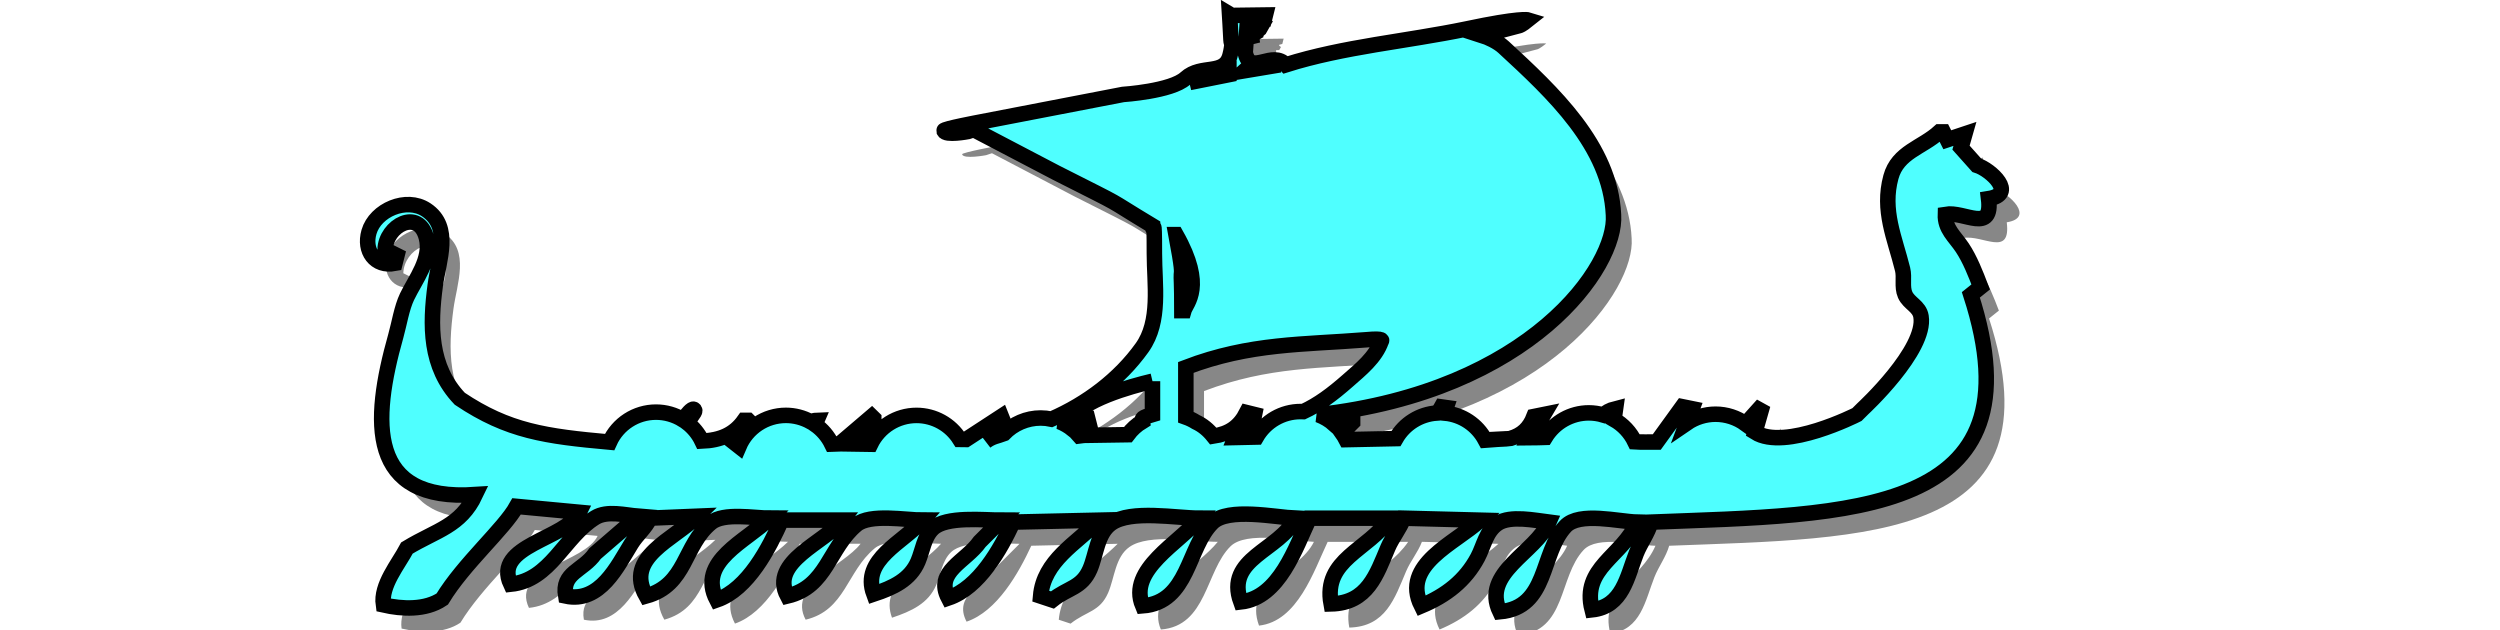
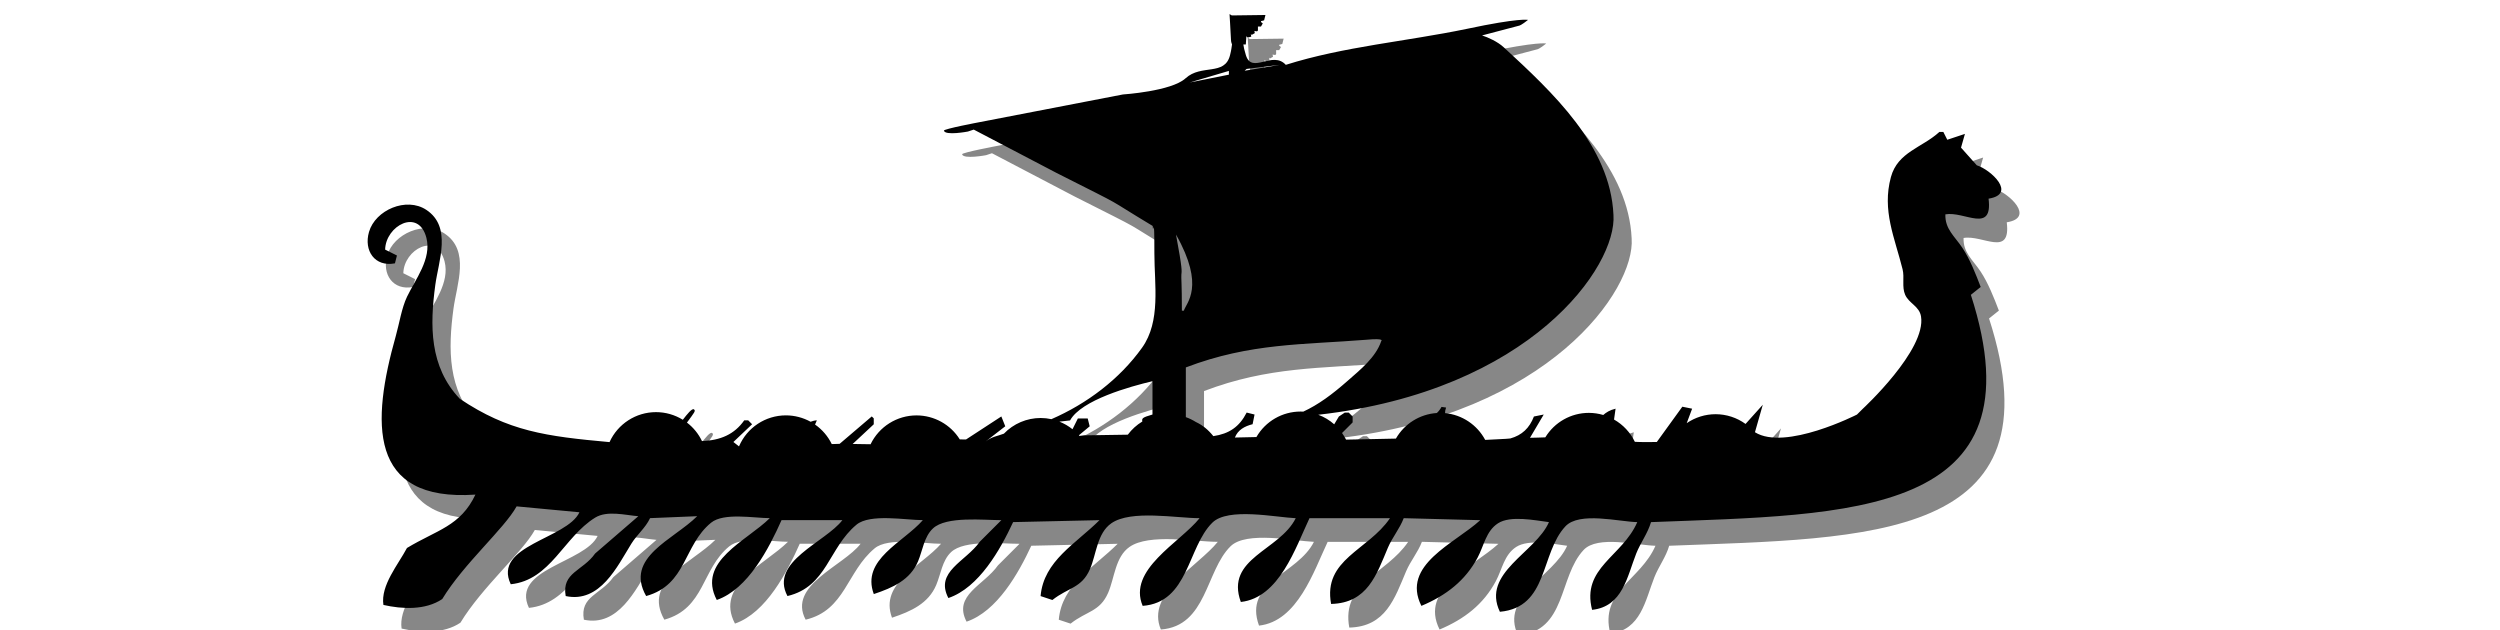
<svg xmlns="http://www.w3.org/2000/svg" id="svg2" version="1.1" width="124.391" height="31.298">
  <defs id="defs6">
    </defs>
  <path d="m 62.082,1.877 c 0,0 0.053,0.844 0.072,1.279 0.006,0.134 0.04,0.187 0.052,0.231 -0.024,0.157 -0.032,0.271 -0.099,0.535 -0.265,1.05 -1.429,0.431 -2.213,1.15 -0.707,0.648 -3.116,0.804 -3.116,0.804 L 49.65,7.253 c 0,0 -1.802,0.338 -1.779,0.424 0.069,0.26 1.194,0.044 1.194,0.044 l 0.291,-0.097 4.101,2.147 c 3.789,1.915 2.188,1.076 4.803,2.648 0.026,0.581 0.084,-0.863 0.084,1.375 0,1.537 0.328,3.368 -0.615,4.686 -1.122,1.568 -2.746,2.785 -4.509,3.552 -0.176,-0.038 -0.355,-0.058 -0.535,-0.058 -0.69,2.63e-4 -1.351,0.282 -1.829,0.78 -0.322,0.124 -0.579,0.136 -0.909,0.388 l 0.977,-0.756 -0.195,-0.489 -1.757,1.146 -0.31,-0.004 c -0.464,-0.743 -1.278,-1.194 -2.153,-1.194 -0.974,1.13e-4 -1.862,0.558 -2.286,1.435 l -0.891,-0.014 1.049,-0.979 v -0.294 l -0.099,-0.097 -1.598,1.363 -0.392,0.014 c -0.19,-0.39 -0.476,-0.725 -0.832,-0.973 l 0.09,-0.209 c -0.116,0.004 -0.217,0.034 -0.312,0.07 -0.376,-0.208 -0.799,-0.317 -1.228,-0.318 -1.017,5.46e-4 -1.935,0.608 -2.334,1.544 l -0.279,-0.219 0.931,-0.883 -0.195,-0.195 h -0.197 c -0.496,0.705 -1.186,0.995 -2.103,1.033 -0.173,-0.362 -0.429,-0.677 -0.748,-0.921 0.369,-0.503 0.45,-0.586 0.348,-0.657 -0.096,-0.067 -0.338,0.241 -0.553,0.517 -0.401,-0.248 -0.863,-0.38 -1.335,-0.38 -0.996,1.95e-4 -1.901,0.584 -2.312,1.492 -3.169,-0.288 -5.035,-0.536 -7.451,-2.157 -1.52,-1.598 -1.488,-3.661 -1.218,-5.663 0.162,-1.207 0.838,-2.886 -0.448,-3.737 -0.992,-0.657 -2.535,0.006 -2.851,1.1 -0.269,0.93 0.288,1.755 1.291,1.562 l 0.099,-0.39 -0.587,-0.294 c 0.026,-1.188 1.667,-2.084 2.053,-0.585 0.269,1.047 -0.552,2.069 -0.963,2.929 -0.268,0.56 -0.388,1.345 -0.559,1.952 -1.206,4.273 -1.412,8.262 3.961,7.895 -0.745,1.575 -1.916,1.755 -3.406,2.656 -0.435,0.825 -1.318,1.858 -1.172,2.833 0.925,0.211 2.089,0.272 2.927,-0.292 1.071,-1.766 3.082,-3.493 3.701,-4.612 l 3.126,0.294 c -0.623,1.333 -4.333,1.642 -3.418,3.581 1.986,-0.204 2.633,-2.346 4.198,-3.313 0.6,-0.371 1.493,-0.124 2.149,-0.072 l -2.149,1.856 c -0.613,0.873 -1.672,0.939 -1.464,2.117 1.713,0.367 2.574,-1.49 3.267,-2.606 0.281,-0.453 0.705,-0.787 0.931,-1.271 l 2.344,-0.097 c -1.167,1.166 -3.632,2.049 -2.539,3.973 2.026,-0.563 1.843,-2.516 3.231,-3.649 0.631,-0.515 2.141,-0.227 2.921,-0.227 -1.15,1.141 -3.645,2.149 -2.638,4.071 1.559,-0.541 2.606,-2.586 3.223,-3.973 h 3.028 c -0.842,1.105 -3.647,2.065 -2.734,3.778 1.974,-0.469 2.035,-2.386 3.434,-3.55 0.675,-0.562 2.457,-0.227 3.303,-0.227 -0.977,1.118 -3.081,1.955 -2.441,3.679 0.961,-0.319 1.814,-0.712 2.201,-1.628 0.229,-0.54 0.296,-1.22 0.742,-1.638 0.663,-0.622 2.528,-0.412 3.404,-0.412 l -1.074,1.074 c -0.695,0.99 -2.251,1.484 -1.562,2.801 1.525,-0.518 2.586,-2.413 3.221,-3.778 l 4.298,-0.097 c -1.173,1.173 -2.778,2.02 -2.931,3.778 l 0.587,0.195 c 0.79,-0.627 1.455,-0.585 1.868,-1.532 0.322,-0.738 0.35,-1.788 1.066,-2.286 0.979,-0.682 3.238,-0.253 4.391,-0.253 -0.99,1.228 -3.594,2.559 -2.833,4.363 2.293,-0.173 2.223,-2.917 3.468,-4.141 0.782,-0.77 3.149,-0.264 4.148,-0.221 -0.807,1.623 -3.527,1.986 -2.732,4.168 1.918,-0.212 2.726,-2.71 3.416,-4.168 h 4.005 c -1.082,1.603 -3.342,2.041 -2.929,4.266 1.815,-0.044 2.258,-1.459 2.827,-2.801 0.218,-0.513 0.588,-0.944 0.786,-1.466 l 3.808,0.099 c -1.262,1.159 -3.953,2.224 -2.929,4.264 1.231,-0.516 2.187,-1.255 2.801,-2.408 0.311,-0.584 0.413,-1.311 1.009,-1.699 0.621,-0.404 1.843,-0.148 2.537,-0.06 -0.655,1.517 -3.372,2.526 -2.441,4.461 2.424,-0.22 2,-2.9 3.259,-4.25 0.695,-0.746 2.663,-0.23 3.577,-0.211 -0.741,1.716 -2.789,2.265 -2.248,4.365 1.521,-0.165 1.741,-1.648 2.195,-2.801 0.214,-0.541 0.573,-1.001 0.736,-1.564 9.91,-0.383 19.496,-0.228 15.915,-11.309 l 0.489,-0.392 c -0.245,-0.641 -0.534,-1.381 -0.915,-1.952 -0.379,-0.569 -0.868,-0.931 -0.842,-1.661 0.952,-0.168 2.365,0.98 2.149,-0.78 1.419,-0.226 0.116,-1.442 -0.587,-1.661 L 98.479,8.522 98.674,7.838 97.795,8.13 97.598,7.74 h -0.195 c -0.863,0.787 -2.073,0.998 -2.413,2.246 -0.453,1.666 0.192,3.021 0.581,4.59 0.102,0.412 -0.045,0.872 0.127,1.265 0.191,0.437 0.707,0.568 0.79,1.08 0.272,1.667 -2.893,4.59 -2.893,4.59 l -0.294,0.292 c 0,0 -3.575,1.823 -5.076,0.879 l 0.39,-1.367 -0.858,0.955 c -0.433,-0.315 -0.955,-0.484 -1.49,-0.485 -0.513,-3.4e-5 -1.014,0.156 -1.437,0.446 l 0.269,-0.72 -0.487,-0.099 -1.271,1.757 c -0.406,0 -0.767,0.011 -1.092,-0.01 C 82.026,22.691 81.665,22.305 81.215,22.05 l 0.076,-0.541 c -0.299,0.074 -0.469,0.189 -0.613,0.314 -0.232,-0.069 -0.473,-0.104 -0.716,-0.105 -0.885,2.5e-4 -1.706,0.462 -2.167,1.218 -0.25,0.006 -0.484,0.021 -0.762,0.022 l 0.684,-1.158 -0.489,0.099 c -0.223,0.581 -0.596,0.93 -1.172,1.092 -0.076,0.021 -1.175,0.062 -1.252,0.072 -0.401,-0.751 -1.151,-1.252 -1.998,-1.333 1.91e-4,-0.078 0.012,-0.165 0.052,-0.277 l -0.227,-0.032 c -0.071,0.13 -0.149,0.226 -0.233,0.304 -0.849,0.056 -1.614,0.534 -2.037,1.273 l -2.479,0.052 c -0.059,-0.115 -0.126,-0.225 -0.201,-0.33 l 0.527,-0.527 v -0.294 l -0.195,-0.195 h -0.195 l -0.294,0.195 -0.233,0.388 C 67.058,22.082 66.79,21.921 66.499,21.813 77.081,20.615 81.369,14.418 81.185,11.865 81.029,8.435 78.164,5.777 75.721,3.524 75.421,3.247 74.939,3.032 74.647,2.939 l 1.856,-0.489 c 0,0 0.105,-0.022 0.43,-0.283 0,0 -0.386,-0.12 -3.068,0.45 C 70.915,3.229 67.756,3.494 64.883,4.402 64.22,3.677 63.194,4.887 62.896,3.922 62.82,3.675 62.786,3.515 62.77,3.387 h 0.123 c 0.029,-0.408 0.003,-0.063 0.028,-0.408 l 0.066,0.066 0.177,-0.044 -0.022,-0.133 0.044,0.044 0.155,-0.088 -0.022,-0.109 0.131,0.022 0.046,-0.044 v -0.199 h 0.153 L 63.737,2.34 63.648,2.273 V 2.229 l 0.155,-0.042 0.066,-0.265 -1.675,0.022 z m 2.507,2.525 -1.757,0.294 0.099,-0.09 z M 62.05,4.704 V 4.891 L 60.098,5.281 Z M 59.42,12.85 c 1.471,2.598 0.5,3.398 0.39,3.784 h -0.099 c 0,-1.395 -0.039,-1.632 -0.025,-1.787 0.018,-0.201 0.063,-0.223 -0.267,-1.997 z m 9.467,5.231 c 0.954,-0.089 0.744,0.066 0.744,0.066 -0.276,0.814 -1.035,1.417 -1.661,1.968 -0.799,0.703 -1.468,1.193 -2.217,1.542 h -0.002 c -0.045,-0.003 -0.09,-0.004 -0.135,-0.004 -0.906,1.37e-4 -1.744,0.484 -2.197,1.269 l -1.07,0.024 c 0.148,-0.381 0.484,-0.563 0.881,-0.663 l 0.097,-0.482 -0.392,-0.097 c -0.365,0.714 -0.873,1.056 -1.659,1.172 -0.257,-0.321 -0.535,-0.546 -0.871,-0.704 -0.156,-0.098 -0.323,-0.179 -0.497,-0.241 v -2.473 c 3.205,-1.226 5.877,-1.127 8.979,-1.377 z m -10.639,2.061 v 1.659 c -0.53,0.153 -0.528,0.196 -0.505,0.348 -0.281,0.17 -0.526,0.392 -0.722,0.655 l -2.191,0.034 -0.215,0.028 c -0.009,-0.011 -0.019,-0.022 -0.028,-0.032 l 0.537,-0.446 -0.099,-0.392 h -0.489 l -0.267,0.537 c -0.198,-0.158 -0.418,-0.285 -0.653,-0.378 l 0.531,-0.06 c 0.558,-1.02 3.003,-1.692 4.101,-1.952 z" style="display:inline;fill:#000000;fill-opacity:0.47;stroke:none;stroke-width:0.098" id="shadow" />
-   <path id="hull" style="display:inline;fill:#4fffff;fill-opacity:1;stroke:#000000;stroke-width:0.772;stroke-miterlimit:4;stroke-dasharray:none;stroke-opacity:1" d="m 61.177,0.701 c 0,0 0.053,0.844 0.072,1.279 0.006,0.134 0.04,0.187 0.052,0.231 -0.024,0.157 -0.032,0.271 -0.099,0.535 C 60.938,3.796 59.774,3.176 58.989,3.896 58.282,4.544 55.873,4.7 55.873,4.7 l -7.129,1.377 c 0,0 -1.802,0.338 -1.779,0.424 0.069,0.26 1.194,0.044 1.194,0.044 l 0.291,-0.097 4.101,2.147 c 3.789,1.915 2.188,1.076 4.803,2.648 0.026,0.581 0.084,-0.863 0.084,1.375 0,1.537 0.328,3.368 -0.615,4.686 -1.122,1.568 -2.746,2.785 -4.509,3.552 -0.176,-0.038 -0.355,-0.058 -0.535,-0.058 -0.69,2.63e-4 -1.351,0.282 -1.829,0.78 -0.322,0.124 -0.579,0.136 -0.909,0.388 l 0.977,-0.756 -0.195,-0.489 -1.757,1.146 -0.31,-0.004 c -0.464,-0.743 -1.278,-1.194 -2.153,-1.194 -0.974,1.13e-4 -1.862,0.558 -2.286,1.435 l -0.891,-0.014 1.049,-0.979 v -0.294 l -0.099,-0.097 -1.598,1.363 -0.392,0.014 c -0.19,-0.39 -0.476,-0.725 -0.832,-0.973 l 0.09,-0.209 c -0.116,0.004 -0.217,0.034 -0.312,0.07 -0.376,-0.208 -0.799,-0.317 -1.228,-0.318 -1.017,5.46e-4 -1.935,0.608 -2.334,1.544 l -0.279,-0.219 0.931,-0.883 -0.195,-0.195 H 37.031 c -0.496,0.705 -1.186,0.995 -2.103,1.033 -0.173,-0.362 -0.429,-0.677 -0.748,-0.921 0.369,-0.503 0.45,-0.586 0.348,-0.657 -0.096,-0.067 -0.338,0.241 -0.553,0.517 -0.401,-0.248 -0.863,-0.38 -1.335,-0.38 -0.996,1.95e-4 -1.901,0.584 -2.312,1.492 -3.169,-0.288 -5.035,-0.536 -7.451,-2.157 -1.52,-1.598 -1.488,-3.661 -1.218,-5.663 0.162,-1.207 0.838,-2.886 -0.448,-3.737 -0.992,-0.657 -2.535,0.006 -2.851,1.1 -0.269,0.93 0.288,1.755 1.291,1.562 l 0.099,-0.39 -0.587,-0.294 c 0.026,-1.188 1.667,-2.084 2.053,-0.585 0.269,1.047 -0.552,2.069 -0.963,2.929 -0.268,0.56 -0.388,1.345 -0.559,1.952 -1.206,4.273 -1.412,8.262 3.961,7.895 -0.745,1.575 -1.916,1.755 -3.406,2.656 -0.435,0.825 -1.318,1.858 -1.172,2.833 0.925,0.211 2.089,0.272 2.927,-0.292 1.071,-1.766 3.082,-3.493 3.701,-4.612 l 3.126,0.294 c -0.623,1.333 -4.333,1.642 -3.418,3.581 1.986,-0.204 2.633,-2.346 4.198,-3.313 0.6,-0.371 1.493,-0.124 2.149,-0.072 l -2.149,1.856 c -0.613,0.873 -1.672,0.939 -1.464,2.117 1.713,0.367 2.574,-1.49 3.267,-2.606 0.281,-0.453 0.705,-0.787 0.931,-1.271 l 2.344,-0.097 c -1.167,1.166 -3.632,2.049 -2.539,3.973 2.026,-0.563 1.843,-2.516 3.231,-3.649 0.631,-0.515 2.141,-0.227 2.921,-0.227 -1.15,1.141 -3.645,2.149 -2.638,4.071 1.559,-0.541 2.606,-2.586 3.223,-3.973 h 3.028 c -0.842,1.105 -3.647,2.065 -2.734,3.778 1.974,-0.469 2.035,-2.386 3.434,-3.55 0.675,-0.562 2.457,-0.227 3.303,-0.227 -0.977,1.118 -3.081,1.955 -2.441,3.679 0.961,-0.319 1.814,-0.712 2.201,-1.628 0.229,-0.54 0.296,-1.22 0.742,-1.638 0.663,-0.622 2.528,-0.412 3.404,-0.412 l -1.074,1.074 c -0.695,0.99 -2.251,1.484 -1.562,2.801 1.525,-0.518 2.586,-2.413 3.221,-3.778 l 4.298,-0.097 c -1.173,1.173 -2.778,2.02 -2.931,3.778 l 0.587,0.195 c 0.79,-0.627 1.455,-0.585 1.868,-1.532 0.322,-0.738 0.35,-1.788 1.066,-2.286 0.979,-0.682 3.238,-0.253 4.391,-0.253 -0.99,1.228 -3.594,2.559 -2.833,4.363 2.293,-0.173 2.223,-2.917 3.468,-4.141 0.782,-0.77 3.149,-0.264 4.148,-0.221 -0.807,1.623 -3.527,1.986 -2.732,4.168 1.918,-0.212 2.726,-2.71 3.416,-4.168 h 4.005 c -1.082,1.603 -3.342,2.041 -2.929,4.266 1.815,-0.044 2.258,-1.459 2.827,-2.801 0.218,-0.513 0.588,-0.944 0.786,-1.466 l 3.808,0.099 c -1.262,1.159 -3.953,2.224 -2.929,4.264 1.231,-0.516 2.187,-1.255 2.801,-2.408 0.311,-0.584 0.413,-1.311 1.009,-1.699 0.621,-0.404 1.843,-0.148 2.537,-0.06 -0.655,1.517 -3.372,2.526 -2.441,4.461 2.424,-0.22 2,-2.9 3.259,-4.25 0.695,-0.746 2.663,-0.23 3.577,-0.211 -0.741,1.716 -2.789,2.265 -2.248,4.365 1.521,-0.165 1.741,-1.648 2.195,-2.801 0.214,-0.541 0.573,-1.001 0.736,-1.564 9.91,-0.383 19.496,-0.228 15.915,-11.309 l 0.489,-0.392 c -0.245,-0.641 -0.534,-1.381 -0.915,-1.952 -0.379,-0.569 -0.868,-0.931 -0.842,-1.661 0.952,-0.168 2.365,0.98 2.149,-0.78 1.419,-0.226 0.116,-1.442 -0.587,-1.661 L 97.573,7.346 97.768,6.662 96.89,6.954 96.693,6.564 h -0.195 c -0.863,0.787 -2.073,0.998 -2.413,2.246 -0.453,1.666 0.192,3.021 0.581,4.59 0.102,0.412 -0.045,0.872 0.127,1.265 0.191,0.437 0.707,0.568 0.79,1.08 0.272,1.667 -2.893,4.59 -2.893,4.59 l -0.294,0.292 c 0,0 -3.575,1.823 -5.076,0.879 l 0.39,-1.367 -0.858,0.955 c -0.433,-0.315 -0.955,-0.484 -1.49,-0.485 -0.513,-3.4e-5 -1.014,0.156 -1.437,0.446 l 0.269,-0.72 -0.487,-0.099 -1.271,1.757 c -0.406,0 -0.767,0.011 -1.092,-0.01 -0.224,-0.466 -0.586,-0.853 -1.035,-1.108 l 0.076,-0.541 c -0.299,0.074 -0.469,0.189 -0.613,0.314 -0.232,-0.069 -0.473,-0.104 -0.716,-0.105 -0.885,2.5e-4 -1.706,0.462 -2.167,1.218 -0.25,0.006 -0.484,0.021 -0.762,0.022 l 0.684,-1.158 -0.489,0.099 c -0.223,0.581 -0.596,0.93 -1.172,1.092 -0.076,0.021 -1.175,0.062 -1.252,0.072 -0.401,-0.751 -1.151,-1.252 -1.998,-1.333 1.91e-4,-0.078 0.012,-0.165 0.052,-0.277 l -0.227,-0.032 c -0.071,0.13 -0.149,0.226 -0.233,0.304 -0.849,0.056 -1.614,0.534 -2.037,1.273 l -2.479,0.052 c -0.059,-0.115 -0.126,-0.225 -0.201,-0.33 l 0.527,-0.527 v -0.294 l -0.195,-0.195 h -0.195 l -0.294,0.195 -0.233,0.388 C 66.153,20.906 65.884,20.745 65.593,20.637 76.176,19.44 80.463,13.242 80.28,10.689 80.123,7.259 77.259,4.601 74.815,2.348 74.516,2.072 74.034,1.856 73.742,1.763 l 1.856,-0.489 c 0,0 0.105,-0.022 0.43,-0.283 0,0 -0.386,-0.12 -3.068,0.45 C 70.009,2.054 66.85,2.318 63.977,3.226 63.315,2.501 62.289,3.711 61.991,2.746 61.915,2.499 61.881,2.339 61.864,2.211 h 0.123 c 0.029,-0.408 0.003,-0.063 0.028,-0.408 l 0.066,0.066 0.177,-0.044 -0.022,-0.133 0.044,0.044 0.155,-0.088 -0.022,-0.109 0.131,0.022 0.046,-0.044 V 1.319 H 62.743 L 62.831,1.164 62.743,1.097 V 1.053 l 0.155,-0.042 0.066,-0.265 -1.675,0.022 z m 2.507,2.525 -1.757,0.294 0.099,-0.09 z m -2.539,0.302 v 0.187 l -1.952,0.39 z m -2.63,8.146 c 1.471,2.598 0.5,3.398 0.39,3.784 h -0.099 c 0,-1.395 -0.039,-1.632 -0.025,-1.787 0.018,-0.201 0.063,-0.223 -0.267,-1.997 z m 9.467,5.231 c 0.954,-0.089 0.744,0.066 0.744,0.066 -0.276,0.814 -1.035,1.417 -1.661,1.968 -0.799,0.703 -1.468,1.193 -2.217,1.542 h -0.002 c -0.045,-0.003 -0.09,-0.004 -0.135,-0.004 -0.906,1.38e-4 -1.744,0.484 -2.197,1.269 l -1.07,0.024 c 0.148,-0.381 0.484,-0.563 0.881,-0.663 l 0.097,-0.482 -0.392,-0.097 c -0.365,0.714 -0.873,1.056 -1.659,1.172 -0.257,-0.321 -0.535,-0.546 -0.871,-0.704 -0.156,-0.098 -0.323,-0.179 -0.497,-0.241 v -2.473 c 3.205,-1.226 5.877,-1.127 8.979,-1.377 z M 57.343,18.966 v 1.659 c -0.53,0.153 -0.528,0.196 -0.505,0.348 -0.281,0.17 -0.526,0.392 -0.722,0.655 l -2.191,0.034 -0.215,0.028 c -0.009,-0.011 -0.019,-0.022 -0.028,-0.032 l 0.537,-0.446 -0.099,-0.392 h -0.489 l -0.267,0.537 c -0.198,-0.158 -0.418,-0.285 -0.653,-0.378 l 0.531,-0.06 c 0.558,-1.02 3.003,-1.692 4.101,-1.952 z" />
+   <path id="hull" style="display:inline;fill:#000000;fill-opacity:1;stroke:#000000;stroke-width:0;stroke-miterlimit:4;stroke-dasharray:none;stroke-opacity:1" d="m 61.177,0.701 c 0,0 0.053,0.844 0.072,1.279 0.006,0.134 0.04,0.187 0.052,0.231 -0.024,0.157 -0.032,0.271 -0.099,0.535 C 60.938,3.796 59.774,3.176 58.989,3.896 58.282,4.544 55.873,4.7 55.873,4.7 l -7.129,1.377 c 0,0 -1.802,0.338 -1.779,0.424 0.069,0.26 1.194,0.044 1.194,0.044 l 0.291,-0.097 4.101,2.147 c 3.789,1.915 2.188,1.076 4.803,2.648 0.026,0.581 0.084,-0.863 0.084,1.375 0,1.537 0.328,3.368 -0.615,4.686 -1.122,1.568 -2.746,2.785 -4.509,3.552 -0.176,-0.038 -0.355,-0.058 -0.535,-0.058 -0.69,2.63e-4 -1.351,0.282 -1.829,0.78 -0.322,0.124 -0.579,0.136 -0.909,0.388 l 0.977,-0.756 -0.195,-0.489 -1.757,1.146 -0.31,-0.004 c -0.464,-0.743 -1.278,-1.194 -2.153,-1.194 -0.974,1.13e-4 -1.862,0.558 -2.286,1.435 l -0.891,-0.014 1.049,-0.979 v -0.294 l -0.099,-0.097 -1.598,1.363 -0.392,0.014 c -0.19,-0.39 -0.476,-0.725 -0.832,-0.973 l 0.09,-0.209 c -0.116,0.004 -0.217,0.034 -0.312,0.07 -0.376,-0.208 -0.799,-0.317 -1.228,-0.318 -1.017,5.46e-4 -1.935,0.608 -2.334,1.544 l -0.279,-0.219 0.931,-0.883 -0.195,-0.195 H 37.031 c -0.496,0.705 -1.186,0.995 -2.103,1.033 -0.173,-0.362 -0.429,-0.677 -0.748,-0.921 0.369,-0.503 0.45,-0.586 0.348,-0.657 -0.096,-0.067 -0.338,0.241 -0.553,0.517 -0.401,-0.248 -0.863,-0.38 -1.335,-0.38 -0.996,1.95e-4 -1.901,0.584 -2.312,1.492 -3.169,-0.288 -5.035,-0.536 -7.451,-2.157 -1.52,-1.598 -1.488,-3.661 -1.218,-5.663 0.162,-1.207 0.838,-2.886 -0.448,-3.737 -0.992,-0.657 -2.535,0.006 -2.851,1.1 -0.269,0.93 0.288,1.755 1.291,1.562 l 0.099,-0.39 -0.587,-0.294 c 0.026,-1.188 1.667,-2.084 2.053,-0.585 0.269,1.047 -0.552,2.069 -0.963,2.929 -0.268,0.56 -0.388,1.345 -0.559,1.952 -1.206,4.273 -1.412,8.262 3.961,7.895 -0.745,1.575 -1.916,1.755 -3.406,2.656 -0.435,0.825 -1.318,1.858 -1.172,2.833 0.925,0.211 2.089,0.272 2.927,-0.292 1.071,-1.766 3.082,-3.493 3.701,-4.612 l 3.126,0.294 c -0.623,1.333 -4.333,1.642 -3.418,3.581 1.986,-0.204 2.633,-2.346 4.198,-3.313 0.6,-0.371 1.493,-0.124 2.149,-0.072 l -2.149,1.856 c -0.613,0.873 -1.672,0.939 -1.464,2.117 1.713,0.367 2.574,-1.49 3.267,-2.606 0.281,-0.453 0.705,-0.787 0.931,-1.271 l 2.344,-0.097 c -1.167,1.166 -3.632,2.049 -2.539,3.973 2.026,-0.563 1.843,-2.516 3.231,-3.649 0.631,-0.515 2.141,-0.227 2.921,-0.227 -1.15,1.141 -3.645,2.149 -2.638,4.071 1.559,-0.541 2.606,-2.586 3.223,-3.973 h 3.028 c -0.842,1.105 -3.647,2.065 -2.734,3.778 1.974,-0.469 2.035,-2.386 3.434,-3.55 0.675,-0.562 2.457,-0.227 3.303,-0.227 -0.977,1.118 -3.081,1.955 -2.441,3.679 0.961,-0.319 1.814,-0.712 2.201,-1.628 0.229,-0.54 0.296,-1.22 0.742,-1.638 0.663,-0.622 2.528,-0.412 3.404,-0.412 l -1.074,1.074 c -0.695,0.99 -2.251,1.484 -1.562,2.801 1.525,-0.518 2.586,-2.413 3.221,-3.778 l 4.298,-0.097 c -1.173,1.173 -2.778,2.02 -2.931,3.778 l 0.587,0.195 c 0.79,-0.627 1.455,-0.585 1.868,-1.532 0.322,-0.738 0.35,-1.788 1.066,-2.286 0.979,-0.682 3.238,-0.253 4.391,-0.253 -0.99,1.228 -3.594,2.559 -2.833,4.363 2.293,-0.173 2.223,-2.917 3.468,-4.141 0.782,-0.77 3.149,-0.264 4.148,-0.221 -0.807,1.623 -3.527,1.986 -2.732,4.168 1.918,-0.212 2.726,-2.71 3.416,-4.168 h 4.005 c -1.082,1.603 -3.342,2.041 -2.929,4.266 1.815,-0.044 2.258,-1.459 2.827,-2.801 0.218,-0.513 0.588,-0.944 0.786,-1.466 l 3.808,0.099 c -1.262,1.159 -3.953,2.224 -2.929,4.264 1.231,-0.516 2.187,-1.255 2.801,-2.408 0.311,-0.584 0.413,-1.311 1.009,-1.699 0.621,-0.404 1.843,-0.148 2.537,-0.06 -0.655,1.517 -3.372,2.526 -2.441,4.461 2.424,-0.22 2,-2.9 3.259,-4.25 0.695,-0.746 2.663,-0.23 3.577,-0.211 -0.741,1.716 -2.789,2.265 -2.248,4.365 1.521,-0.165 1.741,-1.648 2.195,-2.801 0.214,-0.541 0.573,-1.001 0.736,-1.564 9.91,-0.383 19.496,-0.228 15.915,-11.309 l 0.489,-0.392 c -0.245,-0.641 -0.534,-1.381 -0.915,-1.952 -0.379,-0.569 -0.868,-0.931 -0.842,-1.661 0.952,-0.168 2.365,0.98 2.149,-0.78 1.419,-0.226 0.116,-1.442 -0.587,-1.661 L 97.573,7.346 97.768,6.662 96.89,6.954 96.693,6.564 h -0.195 c -0.863,0.787 -2.073,0.998 -2.413,2.246 -0.453,1.666 0.192,3.021 0.581,4.59 0.102,0.412 -0.045,0.872 0.127,1.265 0.191,0.437 0.707,0.568 0.79,1.08 0.272,1.667 -2.893,4.59 -2.893,4.59 l -0.294,0.292 c 0,0 -3.575,1.823 -5.076,0.879 l 0.39,-1.367 -0.858,0.955 c -0.433,-0.315 -0.955,-0.484 -1.49,-0.485 -0.513,-3.4e-5 -1.014,0.156 -1.437,0.446 l 0.269,-0.72 -0.487,-0.099 -1.271,1.757 c -0.406,0 -0.767,0.011 -1.092,-0.01 -0.224,-0.466 -0.586,-0.853 -1.035,-1.108 l 0.076,-0.541 c -0.299,0.074 -0.469,0.189 -0.613,0.314 -0.232,-0.069 -0.473,-0.104 -0.716,-0.105 -0.885,2.5e-4 -1.706,0.462 -2.167,1.218 -0.25,0.006 -0.484,0.021 -0.762,0.022 l 0.684,-1.158 -0.489,0.099 c -0.223,0.581 -0.596,0.93 -1.172,1.092 -0.076,0.021 -1.175,0.062 -1.252,0.072 -0.401,-0.751 -1.151,-1.252 -1.998,-1.333 1.91e-4,-0.078 0.012,-0.165 0.052,-0.277 l -0.227,-0.032 c -0.071,0.13 -0.149,0.226 -0.233,0.304 -0.849,0.056 -1.614,0.534 -2.037,1.273 l -2.479,0.052 c -0.059,-0.115 -0.126,-0.225 -0.201,-0.33 l 0.527,-0.527 v -0.294 l -0.195,-0.195 h -0.195 l -0.294,0.195 -0.233,0.388 C 66.153,20.906 65.884,20.745 65.593,20.637 76.176,19.44 80.463,13.242 80.28,10.689 80.123,7.259 77.259,4.601 74.815,2.348 74.516,2.072 74.034,1.856 73.742,1.763 l 1.856,-0.489 c 0,0 0.105,-0.022 0.43,-0.283 0,0 -0.386,-0.12 -3.068,0.45 C 70.009,2.054 66.85,2.318 63.977,3.226 63.315,2.501 62.289,3.711 61.991,2.746 61.915,2.499 61.881,2.339 61.864,2.211 h 0.123 c 0.029,-0.408 0.003,-0.063 0.028,-0.408 l 0.066,0.066 0.177,-0.044 -0.022,-0.133 0.044,0.044 0.155,-0.088 -0.022,-0.109 0.131,0.022 0.046,-0.044 V 1.319 H 62.743 L 62.831,1.164 62.743,1.097 V 1.053 l 0.155,-0.042 0.066,-0.265 -1.675,0.022 z m 2.507,2.525 -1.757,0.294 0.099,-0.09 z m -2.539,0.302 v 0.187 l -1.952,0.39 z m -2.63,8.146 c 1.471,2.598 0.5,3.398 0.39,3.784 h -0.099 c 0,-1.395 -0.039,-1.632 -0.025,-1.787 0.018,-0.201 0.063,-0.223 -0.267,-1.997 z m 9.467,5.231 c 0.954,-0.089 0.744,0.066 0.744,0.066 -0.276,0.814 -1.035,1.417 -1.661,1.968 -0.799,0.703 -1.468,1.193 -2.217,1.542 h -0.002 c -0.045,-0.003 -0.09,-0.004 -0.135,-0.004 -0.906,1.38e-4 -1.744,0.484 -2.197,1.269 l -1.07,0.024 c 0.148,-0.381 0.484,-0.563 0.881,-0.663 l 0.097,-0.482 -0.392,-0.097 c -0.365,0.714 -0.873,1.056 -1.659,1.172 -0.257,-0.321 -0.535,-0.546 -0.871,-0.704 -0.156,-0.098 -0.323,-0.179 -0.497,-0.241 v -2.473 c 3.205,-1.226 5.877,-1.127 8.979,-1.377 z M 57.343,18.966 v 1.659 c -0.53,0.153 -0.528,0.196 -0.505,0.348 -0.281,0.17 -0.526,0.392 -0.722,0.655 l -2.191,0.034 -0.215,0.028 c -0.009,-0.011 -0.019,-0.022 -0.028,-0.032 l 0.537,-0.446 -0.099,-0.392 h -0.489 l -0.267,0.537 c -0.198,-0.158 -0.418,-0.285 -0.653,-0.378 l 0.531,-0.06 c 0.558,-1.02 3.003,-1.692 4.101,-1.952 z" />
</svg>
